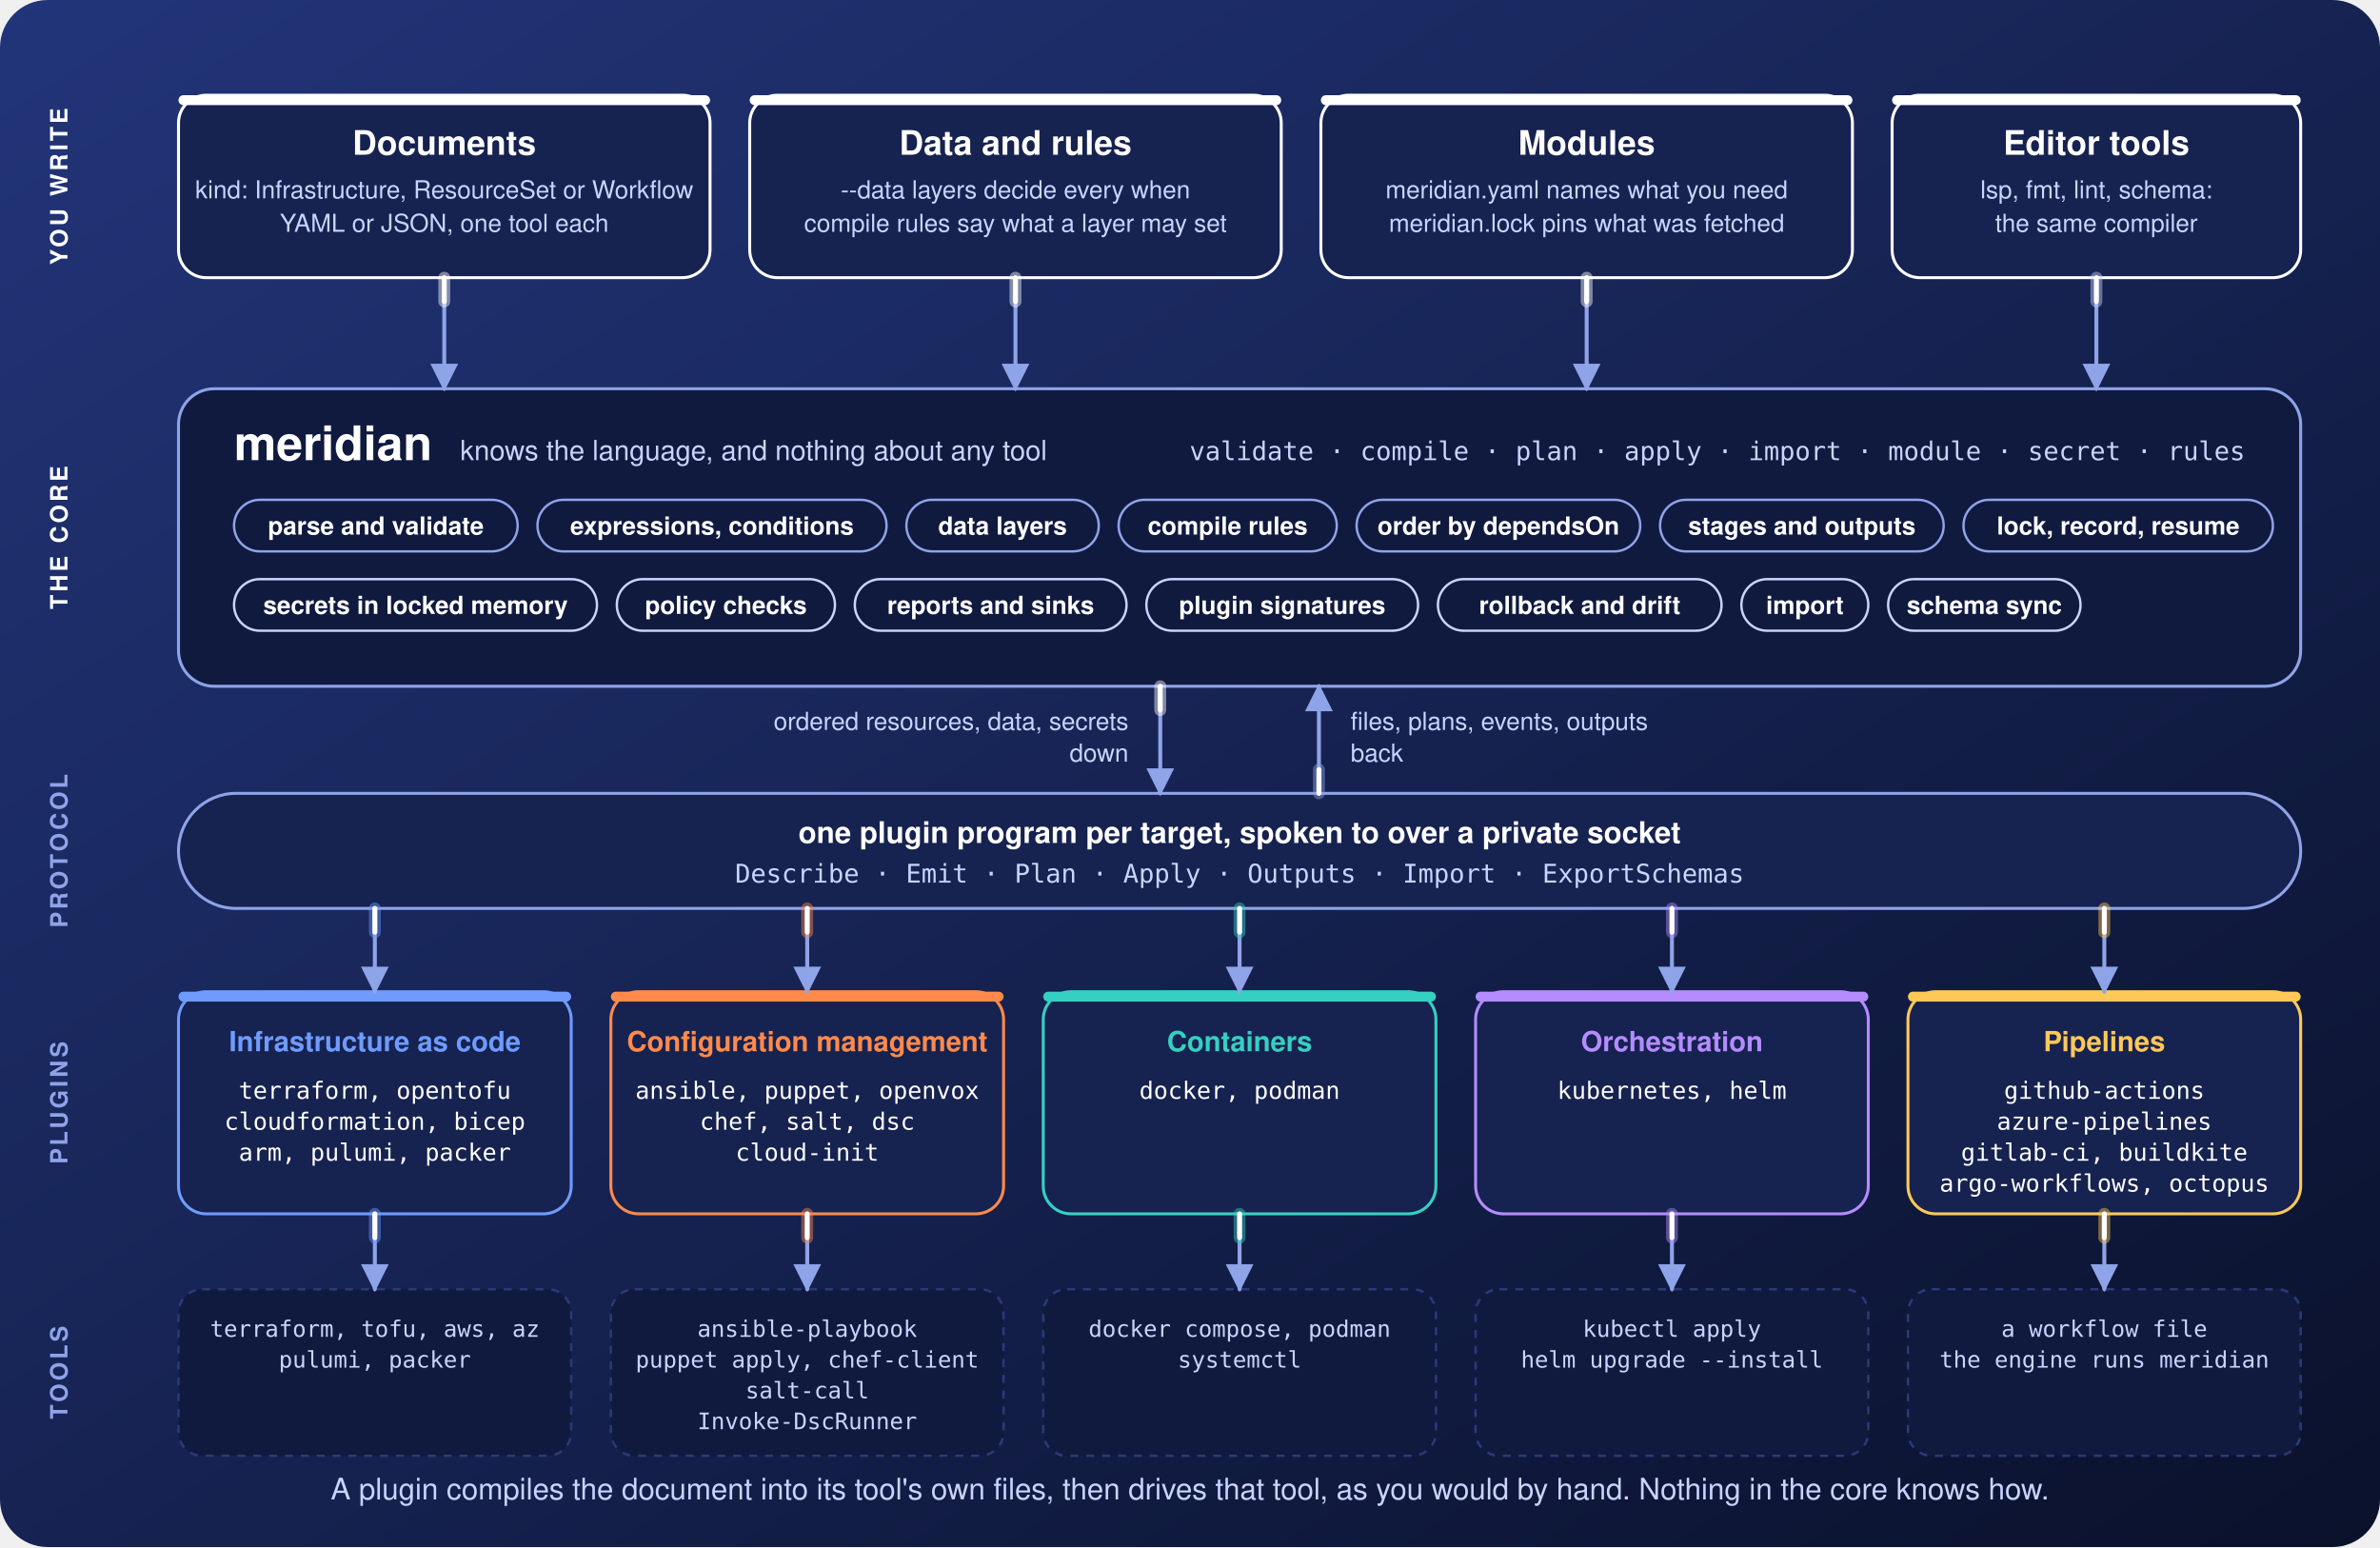
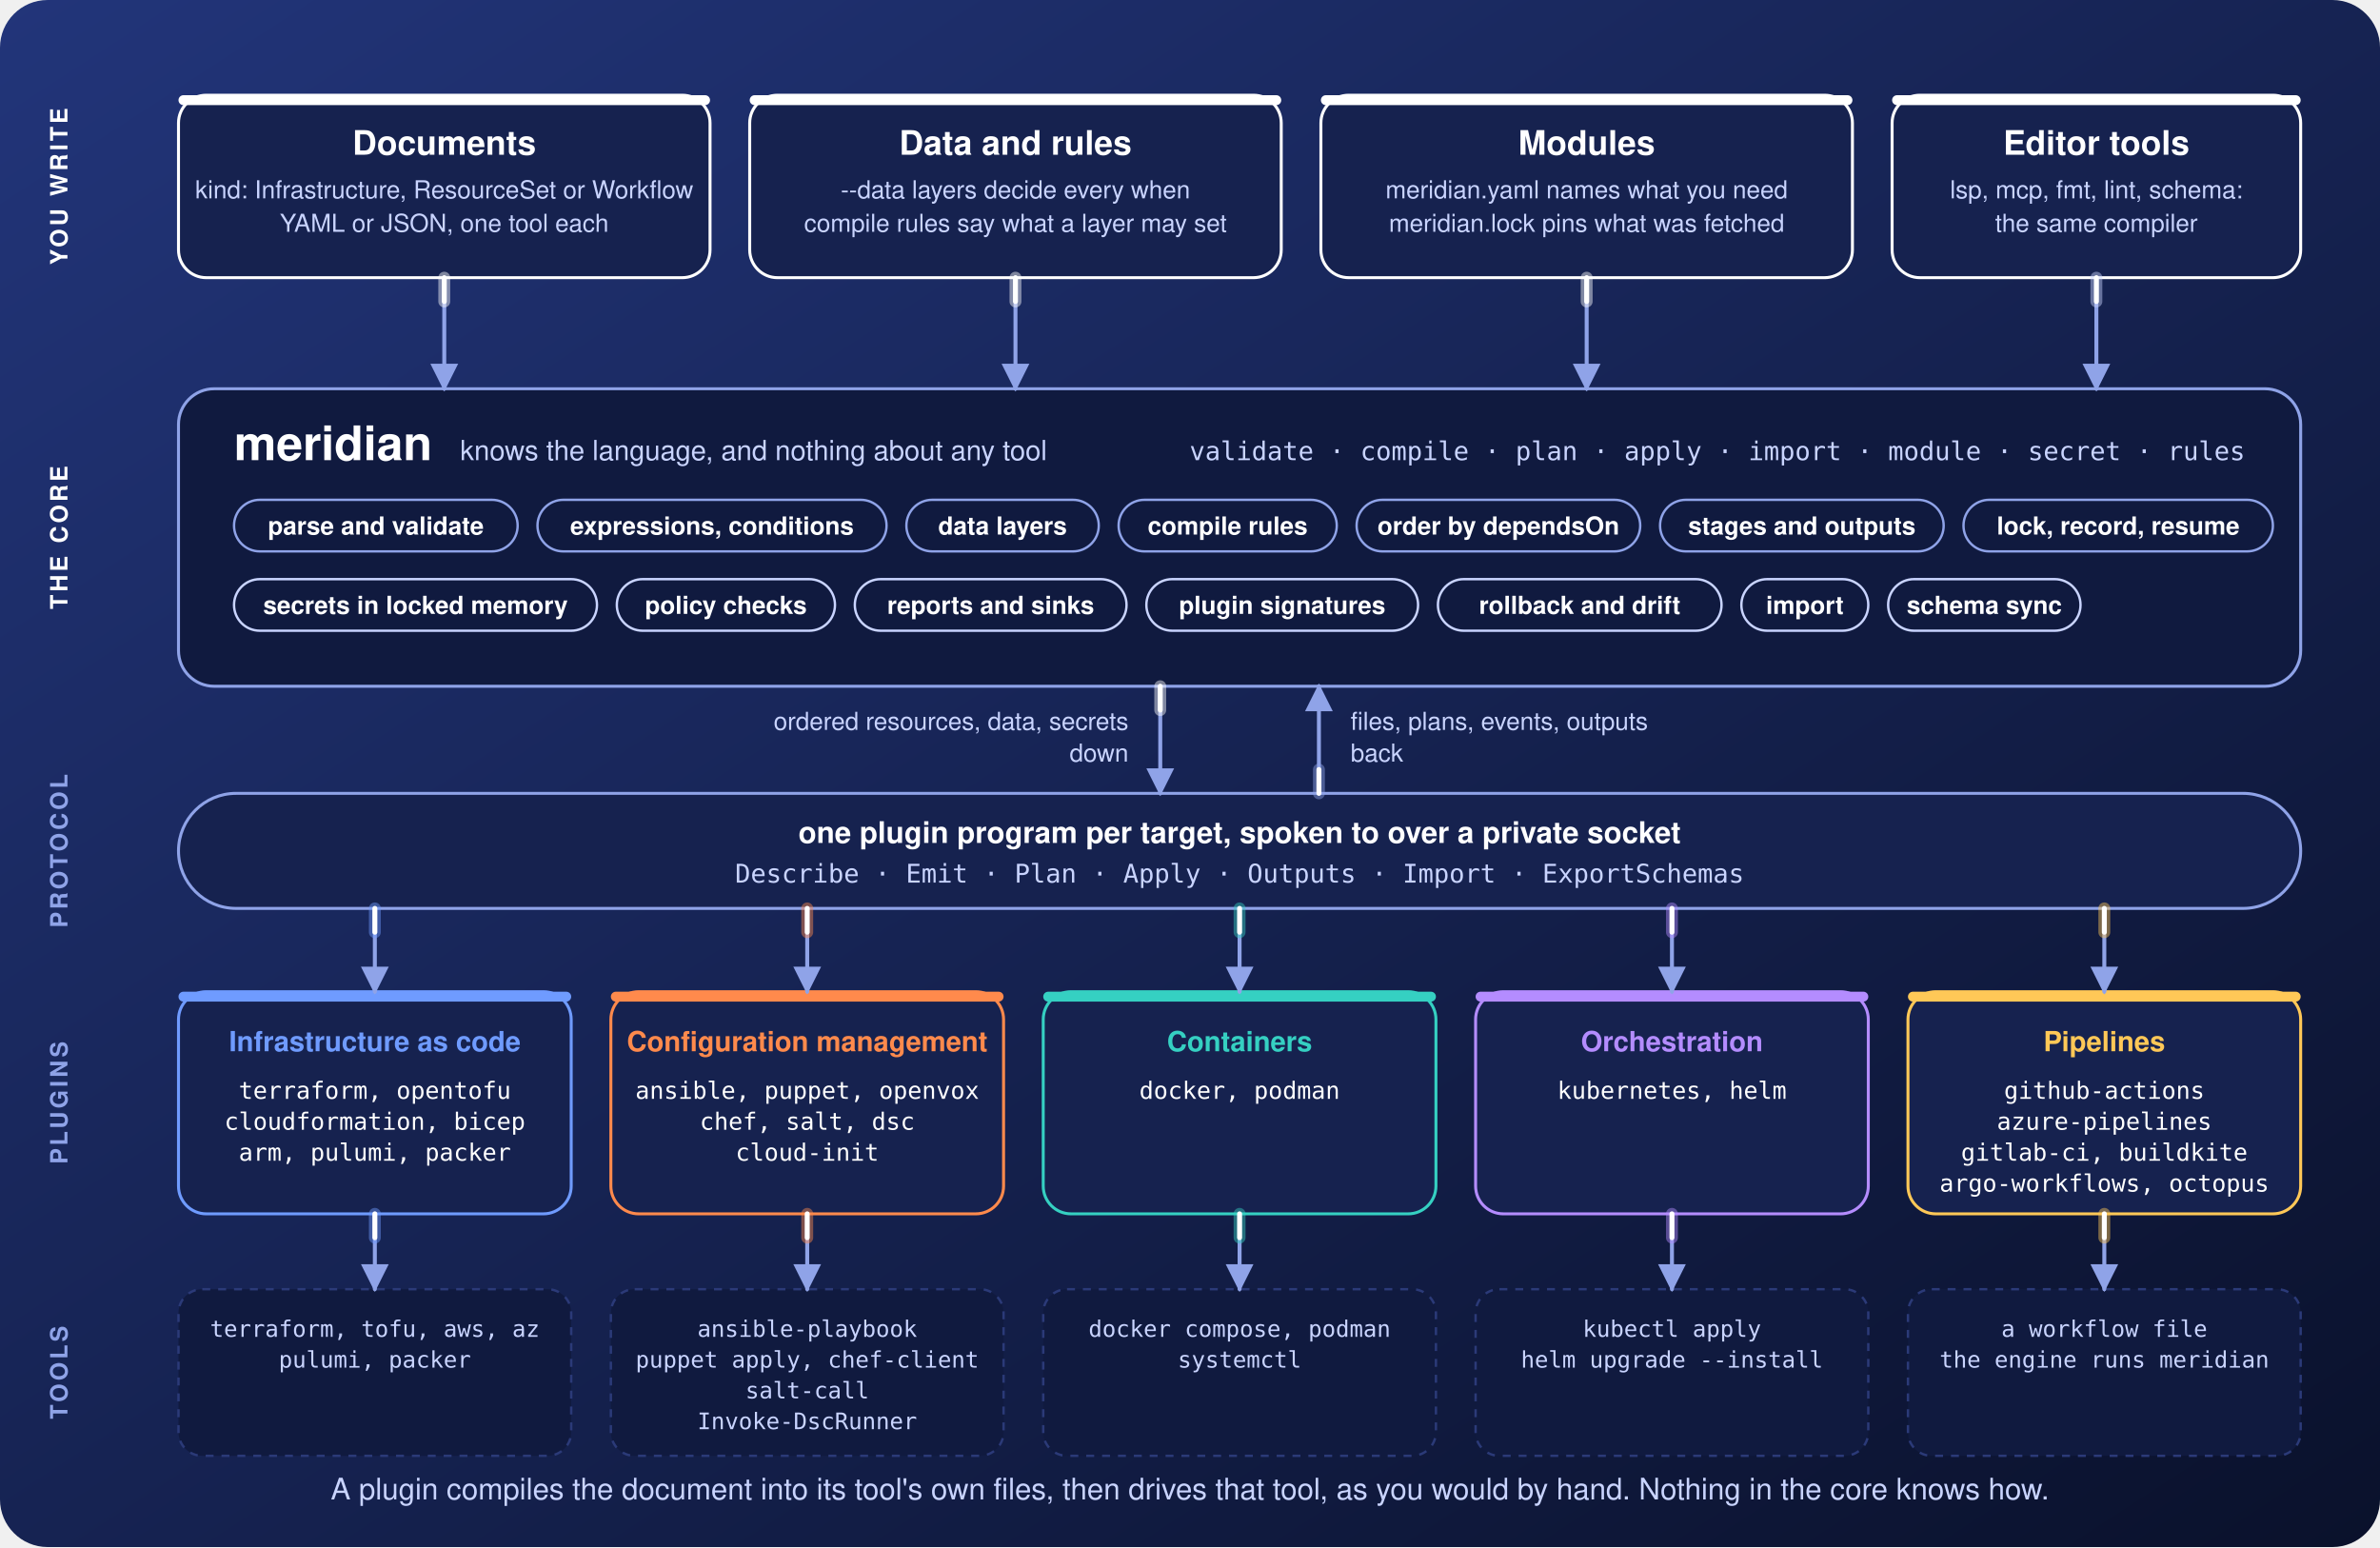
<svg xmlns="http://www.w3.org/2000/svg" viewBox="0 0 1200 780" width="1200" height="780" role="img" aria-label="Meridian architecture: documents into the core, the core to a plugin, the plugin to its tool">
  <style>.m-flow{stroke-dasharray:12 88;stroke-dashoffset:0;animation:m-travel var(--m-time,3s) linear infinite}
.m-flow.m-back{animation-direction:reverse}
.m-breathe{animation:m-breathe 3.2s ease-in-out infinite}
@keyframes m-travel{to{stroke-dashoffset:-100}}
@keyframes m-breathe{0%,100%{opacity:.45}50%{opacity:1}}
@media (prefers-reduced-motion:reduce){.m-flow{display:none}.m-breathe{animation:none;opacity:.85}}</style>
  <defs>
    <linearGradient id="g-bg" x1="0" y1="0" x2="1" y2="1">
      <stop offset="0" stop-color="#22357A" />
      <stop offset="1" stop-color="#0A112B" />
    </linearGradient>
    <marker id="g-arrow" viewBox="0 0 10 10" refX="9" refY="5" markerWidth="7" markerHeight="7" orient="auto-start-reverse">
      <path d="M0 0L10 5L0 10z" fill="#8FA3E8" />
    </marker>
  </defs>
  <rect width="1200" height="780" rx="24" fill="url(#g-bg)" />
  <text x="34" y="94" text-anchor="middle" font-family="'Segoe UI', 'Helvetica Neue', Helvetica, Arial, sans-serif" font-size="12" font-weight="700" letter-spacing="1.5" fill="#FFFFFF" transform="rotate(-90 34 94)">YOU WRITE</text>
  <rect x="90" y="48" width="268" height="92" rx="14" fill="#16224F" stroke="#FFFFFF" stroke-width="1.5" />
  <rect x="90" y="48" width="268" height="5" rx="2.5" fill="#FFFFFF" />
  <text x="224" y="78" text-anchor="middle" font-family="'Segoe UI', 'Helvetica Neue', Helvetica, Arial, sans-serif" font-size="17" font-weight="700" fill="#FFFFFF">Documents</text>
  <text x="224" y="100" text-anchor="middle" font-family="'Segoe UI', 'Helvetica Neue', Helvetica, Arial, sans-serif" font-size="12.5" font-weight="400" fill="#C9D4FF">kind: Infrastructure, ResourceSet or Workflow</text>
  <text x="224" y="116.875" text-anchor="middle" font-family="'Segoe UI', 'Helvetica Neue', Helvetica, Arial, sans-serif" font-size="12.5" font-weight="400" fill="#C9D4FF">YAML or JSON, one tool each</text>
  <rect x="378" y="48" width="268" height="92" rx="14" fill="#16224F" stroke="#FFFFFF" stroke-width="1.5" />
  <rect x="378" y="48" width="268" height="5" rx="2.5" fill="#FFFFFF" />
  <text x="512" y="78" text-anchor="middle" font-family="'Segoe UI', 'Helvetica Neue', Helvetica, Arial, sans-serif" font-size="17" font-weight="700" fill="#FFFFFF">Data and rules</text>
  <text x="512" y="100" text-anchor="middle" font-family="'Segoe UI', 'Helvetica Neue', Helvetica, Arial, sans-serif" font-size="12.5" font-weight="400" fill="#C9D4FF">--data layers decide every when</text>
  <text x="512" y="116.875" text-anchor="middle" font-family="'Segoe UI', 'Helvetica Neue', Helvetica, Arial, sans-serif" font-size="12.5" font-weight="400" fill="#C9D4FF">compile rules say what a layer may set</text>
  <rect x="666" y="48" width="268" height="92" rx="14" fill="#16224F" stroke="#FFFFFF" stroke-width="1.5" />
  <rect x="666" y="48" width="268" height="5" rx="2.5" fill="#FFFFFF" />
  <text x="800" y="78" text-anchor="middle" font-family="'Segoe UI', 'Helvetica Neue', Helvetica, Arial, sans-serif" font-size="17" font-weight="700" fill="#FFFFFF">Modules</text>
  <text x="800" y="100" text-anchor="middle" font-family="'Segoe UI', 'Helvetica Neue', Helvetica, Arial, sans-serif" font-size="12.5" font-weight="400" fill="#C9D4FF">meridian.yaml names what you need</text>
  <text x="800" y="116.875" text-anchor="middle" font-family="'Segoe UI', 'Helvetica Neue', Helvetica, Arial, sans-serif" font-size="12.5" font-weight="400" fill="#C9D4FF">meridian.lock pins what was fetched</text>
  <rect x="954" y="48" width="206" height="92" rx="14" fill="#16224F" stroke="#FFFFFF" stroke-width="1.5" />
  <rect x="954" y="48" width="206" height="5" rx="2.5" fill="#FFFFFF" />
  <text x="1057" y="78" text-anchor="middle" font-family="'Segoe UI', 'Helvetica Neue', Helvetica, Arial, sans-serif" font-size="17" font-weight="700" fill="#FFFFFF">Editor tools</text>
-   <text x="1057" y="100" text-anchor="middle" font-family="'Segoe UI', 'Helvetica Neue', Helvetica, Arial, sans-serif" font-size="12.5" font-weight="400" fill="#C9D4FF">lsp, fmt, lint, schema:</text>
+   <text x="1057" y="100" text-anchor="middle" font-family="'Segoe UI', 'Helvetica Neue', Helvetica, Arial, sans-serif" font-size="12.5" font-weight="400" fill="#C9D4FF">lsp, mcp, fmt, lint, schema:</text>
  <text x="1057" y="116.875" text-anchor="middle" font-family="'Segoe UI', 'Helvetica Neue', Helvetica, Arial, sans-serif" font-size="12.5" font-weight="400" fill="#C9D4FF">the same compiler</text>
  <text x="34" y="271" text-anchor="middle" font-family="'Segoe UI', 'Helvetica Neue', Helvetica, Arial, sans-serif" font-size="12" font-weight="700" letter-spacing="1.5" fill="#FFFFFF" transform="rotate(-90 34 271)">THE CORE</text>
  <rect x="90" y="196" width="1070" height="150" rx="18" fill="#101A3F" stroke="#8FA3E8" stroke-width="1.5" />
  <text x="118" y="232" text-anchor="start" font-family="'Segoe UI', 'Helvetica Neue', Helvetica, Arial, sans-serif" font-size="24" font-weight="700" fill="#FFFFFF">meridian</text>
  <text x="232" y="232" text-anchor="start" font-family="'Segoe UI', 'Helvetica Neue', Helvetica, Arial, sans-serif" font-size="14" font-weight="400" fill="#C9D4FF">knows the language, and nothing about any tool</text>
  <text x="1132" y="232" text-anchor="end" font-family="ui-monospace, 'Cascadia Mono', 'SF Mono', Menlo, Consolas, monospace" font-size="13" font-weight="400" fill="#C9D4FF">validate · compile · plan · apply · import · module · secret · rules</text>
  <rect x="118" y="252" width="143" height="26" rx="13" fill="#101A3F" stroke="#8FA3E8" stroke-width="1.2" />
  <text x="189.5" y="269.5" text-anchor="middle" font-family="'Segoe UI', 'Helvetica Neue', Helvetica, Arial, sans-serif" font-size="12.5" font-weight="600" fill="#FFFFFF">parse and validate</text>
  <rect x="271" y="252" width="176" height="26" rx="13" fill="#101A3F" stroke="#8FA3E8" stroke-width="1.2" />
  <text x="359" y="269.5" text-anchor="middle" font-family="'Segoe UI', 'Helvetica Neue', Helvetica, Arial, sans-serif" font-size="12.5" font-weight="600" fill="#FFFFFF">expressions, conditions</text>
  <rect x="457" y="252" width="97" height="26" rx="13" fill="#101A3F" stroke="#8FA3E8" stroke-width="1.2" />
  <text x="505.5" y="269.5" text-anchor="middle" font-family="'Segoe UI', 'Helvetica Neue', Helvetica, Arial, sans-serif" font-size="12.5" font-weight="600" fill="#FFFFFF">data layers</text>
  <rect x="564" y="252" width="110" height="26" rx="13" fill="#101A3F" stroke="#8FA3E8" stroke-width="1.2" />
  <text x="619" y="269.5" text-anchor="middle" font-family="'Segoe UI', 'Helvetica Neue', Helvetica, Arial, sans-serif" font-size="12.5" font-weight="600" fill="#FFFFFF">compile rules</text>
  <rect x="684" y="252" width="143" height="26" rx="13" fill="#101A3F" stroke="#8FA3E8" stroke-width="1.2" />
  <text x="755.5" y="269.5" text-anchor="middle" font-family="'Segoe UI', 'Helvetica Neue', Helvetica, Arial, sans-serif" font-size="12.5" font-weight="600" fill="#FFFFFF">order by dependsOn</text>
  <rect x="837" y="252" width="143" height="26" rx="13" fill="#101A3F" stroke="#8FA3E8" stroke-width="1.2" />
  <text x="908.5" y="269.5" text-anchor="middle" font-family="'Segoe UI', 'Helvetica Neue', Helvetica, Arial, sans-serif" font-size="12.5" font-weight="600" fill="#FFFFFF">stages and outputs</text>
  <rect x="990" y="252" width="156" height="26" rx="13" fill="#101A3F" stroke="#8FA3E8" stroke-width="1.2" />
  <text x="1068" y="269.5" text-anchor="middle" font-family="'Segoe UI', 'Helvetica Neue', Helvetica, Arial, sans-serif" font-size="12.5" font-weight="600" fill="#FFFFFF">lock, record, resume</text>
  <rect x="118" y="292" width="183" height="26" rx="13" fill="#101A3F" stroke="#C9D4FF" stroke-width="1.2" />
  <text x="209.5" y="309.5" text-anchor="middle" font-family="'Segoe UI', 'Helvetica Neue', Helvetica, Arial, sans-serif" font-size="12.5" font-weight="600" fill="#FFFFFF">secrets in locked memory</text>
  <rect x="311" y="292" width="110" height="26" rx="13" fill="#101A3F" stroke="#C9D4FF" stroke-width="1.2" />
  <text x="366" y="309.5" text-anchor="middle" font-family="'Segoe UI', 'Helvetica Neue', Helvetica, Arial, sans-serif" font-size="12.5" font-weight="600" fill="#FFFFFF">policy checks</text>
  <rect x="431" y="292" width="137" height="26" rx="13" fill="#101A3F" stroke="#C9D4FF" stroke-width="1.2" />
  <text x="499.5" y="309.5" text-anchor="middle" font-family="'Segoe UI', 'Helvetica Neue', Helvetica, Arial, sans-serif" font-size="12.5" font-weight="600" fill="#FFFFFF">reports and sinks</text>
  <rect x="578" y="292" width="137" height="26" rx="13" fill="#101A3F" stroke="#C9D4FF" stroke-width="1.2" />
  <text x="646.5" y="309.5" text-anchor="middle" font-family="'Segoe UI', 'Helvetica Neue', Helvetica, Arial, sans-serif" font-size="12.5" font-weight="600" fill="#FFFFFF">plugin signatures</text>
  <rect x="725" y="292" width="143" height="26" rx="13" fill="#101A3F" stroke="#C9D4FF" stroke-width="1.2" />
  <text x="796.5" y="309.5" text-anchor="middle" font-family="'Segoe UI', 'Helvetica Neue', Helvetica, Arial, sans-serif" font-size="12.5" font-weight="600" fill="#FFFFFF">rollback and drift</text>
  <rect x="878" y="292" width="64" height="26" rx="13" fill="#101A3F" stroke="#C9D4FF" stroke-width="1.2" />
  <text x="910" y="309.5" text-anchor="middle" font-family="'Segoe UI', 'Helvetica Neue', Helvetica, Arial, sans-serif" font-size="12.5" font-weight="600" fill="#FFFFFF">import</text>
  <rect x="952" y="292" width="97" height="26" rx="13" fill="#101A3F" stroke="#C9D4FF" stroke-width="1.2" />
  <text x="1000.5" y="309.5" text-anchor="middle" font-family="'Segoe UI', 'Helvetica Neue', Helvetica, Arial, sans-serif" font-size="12.5" font-weight="600" fill="#FFFFFF">schema sync</text>
  <path d="M224 140L224 196" fill="none" stroke="#8FA3E8" stroke-width="2" stroke-linecap="round" marker-end="url(#g-arrow)" />
  <path d="M224 140L224 196" fill="none" stroke="#FFFFFF" stroke-width="6" stroke-linecap="round" opacity=".45" pathLength="100" class="m-flow" style="--m-time:3s;animation-delay:-0s" />
  <path d="M224 140L224 196" fill="none" stroke="#FFFFFF" stroke-width="2.5" stroke-linecap="round" pathLength="100" class="m-flow" style="--m-time:3s;animation-delay:-0s" />
  <path d="M512 140L512 196" fill="none" stroke="#8FA3E8" stroke-width="2" stroke-linecap="round" marker-end="url(#g-arrow)" />
  <path d="M512 140L512 196" fill="none" stroke="#FFFFFF" stroke-width="6" stroke-linecap="round" opacity=".45" pathLength="100" class="m-flow" style="--m-time:3s;animation-delay:-0.9s" />
  <path d="M512 140L512 196" fill="none" stroke="#FFFFFF" stroke-width="2.5" stroke-linecap="round" pathLength="100" class="m-flow" style="--m-time:3s;animation-delay:-0.9s" />
  <path d="M800 140L800 196" fill="none" stroke="#8FA3E8" stroke-width="2" stroke-linecap="round" marker-end="url(#g-arrow)" />
  <path d="M800 140L800 196" fill="none" stroke="#FFFFFF" stroke-width="6" stroke-linecap="round" opacity=".45" pathLength="100" class="m-flow" style="--m-time:3s;animation-delay:-1.8s" />
  <path d="M800 140L800 196" fill="none" stroke="#FFFFFF" stroke-width="2.5" stroke-linecap="round" pathLength="100" class="m-flow" style="--m-time:3s;animation-delay:-1.8s" />
  <path d="M1057 140L1057 196" fill="none" stroke="#8FA3E8" stroke-width="2" stroke-linecap="round" marker-end="url(#g-arrow)" />
  <path d="M1057 140L1057 196" fill="none" stroke="#C9D4FF" stroke-width="6" stroke-linecap="round" opacity=".45" pathLength="100" class="m-flow" style="--m-time:4s;animation-delay:-2.7s" />
  <path d="M1057 140L1057 196" fill="none" stroke="#FFFFFF" stroke-width="2.5" stroke-linecap="round" pathLength="100" class="m-flow" style="--m-time:4s;animation-delay:-2.7s" />
  <text x="34" y="429" text-anchor="middle" font-family="'Segoe UI', 'Helvetica Neue', Helvetica, Arial, sans-serif" font-size="12" font-weight="700" letter-spacing="1.5" fill="#8FA3E8" transform="rotate(-90 34 429)">PROTOCOL</text>
  <rect x="90" y="400" width="1070" height="58" rx="29" fill="#16224F" stroke="#8FA3E8" stroke-width="1.5" />
  <text x="625" y="425" text-anchor="middle" font-family="'Segoe UI', 'Helvetica Neue', Helvetica, Arial, sans-serif" font-size="15" font-weight="600" fill="#FFFFFF">one plugin program per target, spoken to over a private socket</text>
  <text x="625" y="445" text-anchor="middle" font-family="ui-monospace, 'Cascadia Mono', 'SF Mono', Menlo, Consolas, monospace" font-size="13" font-weight="400" fill="#C9D4FF">Describe · Emit · Plan · Apply · Outputs · Import · ExportSchemas</text>
  <path d="M585 346L585 400" fill="none" stroke="#8FA3E8" stroke-width="2" stroke-linecap="round" marker-end="url(#g-arrow)" />
  <path d="M585 346L585 400" fill="none" stroke="#FFFFFF" stroke-width="6" stroke-linecap="round" opacity=".45" pathLength="100" class="m-flow" style="--m-time:3s;animation-delay:-0.4s" />
  <path d="M585 346L585 400" fill="none" stroke="#FFFFFF" stroke-width="2.5" stroke-linecap="round" pathLength="100" class="m-flow" style="--m-time:3s;animation-delay:-0.4s" />
  <path d="M665 400L665 346" fill="none" stroke="#8FA3E8" stroke-width="2" stroke-linecap="round" marker-end="url(#g-arrow)" />
  <path d="M665 400L665 346" fill="none" stroke="#8FA3E8" stroke-width="6" stroke-linecap="round" opacity=".45" pathLength="100" class="m-flow" style="--m-time:3s;animation-delay:-1.6s" />
  <path d="M665 400L665 346" fill="none" stroke="#FFFFFF" stroke-width="2.5" stroke-linecap="round" pathLength="100" class="m-flow" style="--m-time:3s;animation-delay:-1.6s" />
  <text x="569" y="368" text-anchor="end" font-family="'Segoe UI', 'Helvetica Neue', Helvetica, Arial, sans-serif" font-size="12.5" font-weight="400" fill="#C9D4FF">ordered resources, data, secrets</text>
  <text x="681" y="368" text-anchor="start" font-family="'Segoe UI', 'Helvetica Neue', Helvetica, Arial, sans-serif" font-size="12.5" font-weight="400" fill="#C9D4FF">files, plans, events, outputs</text>
  <text x="569" y="384" text-anchor="end" font-family="'Segoe UI', 'Helvetica Neue', Helvetica, Arial, sans-serif" font-size="12.5" font-weight="400" fill="#C9D4FF">down</text>
  <text x="681" y="384" text-anchor="start" font-family="'Segoe UI', 'Helvetica Neue', Helvetica, Arial, sans-serif" font-size="12.5" font-weight="400" fill="#C9D4FF">back</text>
  <text x="34" y="556" text-anchor="middle" font-family="'Segoe UI', 'Helvetica Neue', Helvetica, Arial, sans-serif" font-size="12" font-weight="700" letter-spacing="1.5" fill="#8FA3E8" transform="rotate(-90 34 556)">PLUGINS</text>
  <text x="34" y="692" text-anchor="middle" font-family="'Segoe UI', 'Helvetica Neue', Helvetica, Arial, sans-serif" font-size="12" font-weight="700" letter-spacing="1.5" fill="#8FA3E8" transform="rotate(-90 34 692)">TOOLS</text>
  <rect x="90" y="500" width="198" height="112" rx="14" fill="#16224F" stroke="#6F9BFF" stroke-width="1.5" />
  <rect x="90" y="500" width="198" height="5" rx="2.5" fill="#6F9BFF" />
  <text x="189" y="530" text-anchor="middle" font-family="'Segoe UI', 'Helvetica Neue', Helvetica, Arial, sans-serif" font-size="14" font-weight="700" fill="#6F9BFF">Infrastructure as code</text>
  <text x="189" y="554" text-anchor="middle" font-family="ui-monospace, 'Cascadia Mono', 'SF Mono', Menlo, Consolas, monospace" font-size="12" font-weight="400" fill="#FFFFFF">terraform, opentofu</text>
  <text x="189" y="569.6" text-anchor="middle" font-family="ui-monospace, 'Cascadia Mono', 'SF Mono', Menlo, Consolas, monospace" font-size="12" font-weight="400" fill="#FFFFFF">cloudformation, bicep</text>
  <text x="189" y="585.2" text-anchor="middle" font-family="ui-monospace, 'Cascadia Mono', 'SF Mono', Menlo, Consolas, monospace" font-size="12" font-weight="400" fill="#FFFFFF">arm, pulumi, packer</text>
  <path d="M189 458L189 500" fill="none" stroke="#8FA3E8" stroke-width="2" stroke-linecap="round" marker-end="url(#g-arrow)" />
  <path d="M189 458L189 500" fill="none" stroke="#6F9BFF" stroke-width="6" stroke-linecap="round" opacity=".45" pathLength="100" class="m-flow" style="--m-time:3s;animation-delay:-0s" />
  <path d="M189 458L189 500" fill="none" stroke="#FFFFFF" stroke-width="2.5" stroke-linecap="round" pathLength="100" class="m-flow" style="--m-time:3s;animation-delay:-0s" />
  <rect x="90" y="650" width="198" height="84" rx="12" fill="#101A3F" stroke="#2B3A78" stroke-width="1.2" stroke-dasharray="4 4" />
  <text x="189" y="674" text-anchor="middle" font-family="ui-monospace, 'Cascadia Mono', 'SF Mono', Menlo, Consolas, monospace" font-size="11.5" font-weight="400" fill="#C9D4FF">terraform, tofu, aws, az</text>
  <text x="189" y="689.525" text-anchor="middle" font-family="ui-monospace, 'Cascadia Mono', 'SF Mono', Menlo, Consolas, monospace" font-size="11.5" font-weight="400" fill="#C9D4FF">pulumi, packer</text>
  <path d="M189 612L189 650" fill="none" stroke="#8FA3E8" stroke-width="2" stroke-linecap="round" marker-end="url(#g-arrow)" />
  <path d="M189 612L189 650" fill="none" stroke="#6F9BFF" stroke-width="6" stroke-linecap="round" opacity=".45" pathLength="100" class="m-flow" style="--m-time:3s;animation-delay:-1.5s" />
  <path d="M189 612L189 650" fill="none" stroke="#FFFFFF" stroke-width="2.5" stroke-linecap="round" pathLength="100" class="m-flow" style="--m-time:3s;animation-delay:-1.5s" />
  <rect x="308" y="500" width="198" height="112" rx="14" fill="#16224F" stroke="#FF8A4C" stroke-width="1.5" />
  <rect x="308" y="500" width="198" height="5" rx="2.5" fill="#FF8A4C" />
  <text x="407" y="530" text-anchor="middle" font-family="'Segoe UI', 'Helvetica Neue', Helvetica, Arial, sans-serif" font-size="14" font-weight="700" fill="#FF8A4C">Configuration management</text>
  <text x="407" y="554" text-anchor="middle" font-family="ui-monospace, 'Cascadia Mono', 'SF Mono', Menlo, Consolas, monospace" font-size="12" font-weight="400" fill="#FFFFFF">ansible, puppet, openvox</text>
  <text x="407" y="569.6" text-anchor="middle" font-family="ui-monospace, 'Cascadia Mono', 'SF Mono', Menlo, Consolas, monospace" font-size="12" font-weight="400" fill="#FFFFFF">chef, salt, dsc</text>
  <text x="407" y="585.2" text-anchor="middle" font-family="ui-monospace, 'Cascadia Mono', 'SF Mono', Menlo, Consolas, monospace" font-size="12" font-weight="400" fill="#FFFFFF">cloud-init</text>
  <path d="M407 458L407 500" fill="none" stroke="#8FA3E8" stroke-width="2" stroke-linecap="round" marker-end="url(#g-arrow)" />
  <path d="M407 458L407 500" fill="none" stroke="#FF8A4C" stroke-width="6" stroke-linecap="round" opacity=".45" pathLength="100" class="m-flow" style="--m-time:3s;animation-delay:-0.7s" />
  <path d="M407 458L407 500" fill="none" stroke="#FFFFFF" stroke-width="2.5" stroke-linecap="round" pathLength="100" class="m-flow" style="--m-time:3s;animation-delay:-0.7s" />
  <rect x="308" y="650" width="198" height="84" rx="12" fill="#101A3F" stroke="#2B3A78" stroke-width="1.2" stroke-dasharray="4 4" />
  <text x="407" y="674" text-anchor="middle" font-family="ui-monospace, 'Cascadia Mono', 'SF Mono', Menlo, Consolas, monospace" font-size="11.5" font-weight="400" fill="#C9D4FF">ansible-playbook</text>
  <text x="407" y="689.525" text-anchor="middle" font-family="ui-monospace, 'Cascadia Mono', 'SF Mono', Menlo, Consolas, monospace" font-size="11.5" font-weight="400" fill="#C9D4FF">puppet apply, chef-client</text>
  <text x="407" y="705.05" text-anchor="middle" font-family="ui-monospace, 'Cascadia Mono', 'SF Mono', Menlo, Consolas, monospace" font-size="11.5" font-weight="400" fill="#C9D4FF">salt-call</text>
  <text x="407" y="720.575" text-anchor="middle" font-family="ui-monospace, 'Cascadia Mono', 'SF Mono', Menlo, Consolas, monospace" font-size="11.5" font-weight="400" fill="#C9D4FF">Invoke-DscRunner</text>
  <path d="M407 612L407 650" fill="none" stroke="#8FA3E8" stroke-width="2" stroke-linecap="round" marker-end="url(#g-arrow)" />
  <path d="M407 612L407 650" fill="none" stroke="#FF8A4C" stroke-width="6" stroke-linecap="round" opacity=".45" pathLength="100" class="m-flow" style="--m-time:3s;animation-delay:-2.2s" />
  <path d="M407 612L407 650" fill="none" stroke="#FFFFFF" stroke-width="2.5" stroke-linecap="round" pathLength="100" class="m-flow" style="--m-time:3s;animation-delay:-2.2s" />
  <rect x="526" y="500" width="198" height="112" rx="14" fill="#16224F" stroke="#35D0C2" stroke-width="1.5" />
  <rect x="526" y="500" width="198" height="5" rx="2.5" fill="#35D0C2" />
  <text x="625" y="530" text-anchor="middle" font-family="'Segoe UI', 'Helvetica Neue', Helvetica, Arial, sans-serif" font-size="14" font-weight="700" fill="#35D0C2">Containers</text>
  <text x="625" y="554" text-anchor="middle" font-family="ui-monospace, 'Cascadia Mono', 'SF Mono', Menlo, Consolas, monospace" font-size="12" font-weight="400" fill="#FFFFFF">docker, podman</text>
  <path d="M625 458L625 500" fill="none" stroke="#8FA3E8" stroke-width="2" stroke-linecap="round" marker-end="url(#g-arrow)" />
  <path d="M625 458L625 500" fill="none" stroke="#35D0C2" stroke-width="6" stroke-linecap="round" opacity=".45" pathLength="100" class="m-flow" style="--m-time:3s;animation-delay:-1.4s" />
  <path d="M625 458L625 500" fill="none" stroke="#FFFFFF" stroke-width="2.5" stroke-linecap="round" pathLength="100" class="m-flow" style="--m-time:3s;animation-delay:-1.4s" />
  <rect x="526" y="650" width="198" height="84" rx="12" fill="#101A3F" stroke="#2B3A78" stroke-width="1.2" stroke-dasharray="4 4" />
  <text x="625" y="674" text-anchor="middle" font-family="ui-monospace, 'Cascadia Mono', 'SF Mono', Menlo, Consolas, monospace" font-size="11.5" font-weight="400" fill="#C9D4FF">docker compose, podman</text>
  <text x="625" y="689.525" text-anchor="middle" font-family="ui-monospace, 'Cascadia Mono', 'SF Mono', Menlo, Consolas, monospace" font-size="11.5" font-weight="400" fill="#C9D4FF">systemctl</text>
  <path d="M625 612L625 650" fill="none" stroke="#8FA3E8" stroke-width="2" stroke-linecap="round" marker-end="url(#g-arrow)" />
  <path d="M625 612L625 650" fill="none" stroke="#35D0C2" stroke-width="6" stroke-linecap="round" opacity=".45" pathLength="100" class="m-flow" style="--m-time:3s;animation-delay:-2.9s" />
  <path d="M625 612L625 650" fill="none" stroke="#FFFFFF" stroke-width="2.5" stroke-linecap="round" pathLength="100" class="m-flow" style="--m-time:3s;animation-delay:-2.9s" />
  <rect x="744" y="500" width="198" height="112" rx="14" fill="#16224F" stroke="#B48CFF" stroke-width="1.5" />
  <rect x="744" y="500" width="198" height="5" rx="2.5" fill="#B48CFF" />
  <text x="843" y="530" text-anchor="middle" font-family="'Segoe UI', 'Helvetica Neue', Helvetica, Arial, sans-serif" font-size="14" font-weight="700" fill="#B48CFF">Orchestration</text>
  <text x="843" y="554" text-anchor="middle" font-family="ui-monospace, 'Cascadia Mono', 'SF Mono', Menlo, Consolas, monospace" font-size="12" font-weight="400" fill="#FFFFFF">kubernetes, helm</text>
  <path d="M843 458L843 500" fill="none" stroke="#8FA3E8" stroke-width="2" stroke-linecap="round" marker-end="url(#g-arrow)" />
  <path d="M843 458L843 500" fill="none" stroke="#B48CFF" stroke-width="6" stroke-linecap="round" opacity=".45" pathLength="100" class="m-flow" style="--m-time:3s;animation-delay:-2.1s" />
  <path d="M843 458L843 500" fill="none" stroke="#FFFFFF" stroke-width="2.5" stroke-linecap="round" pathLength="100" class="m-flow" style="--m-time:3s;animation-delay:-2.1s" />
  <rect x="744" y="650" width="198" height="84" rx="12" fill="#101A3F" stroke="#2B3A78" stroke-width="1.2" stroke-dasharray="4 4" />
  <text x="843" y="674" text-anchor="middle" font-family="ui-monospace, 'Cascadia Mono', 'SF Mono', Menlo, Consolas, monospace" font-size="11.5" font-weight="400" fill="#C9D4FF">kubectl apply</text>
  <text x="843" y="689.525" text-anchor="middle" font-family="ui-monospace, 'Cascadia Mono', 'SF Mono', Menlo, Consolas, monospace" font-size="11.5" font-weight="400" fill="#C9D4FF">helm upgrade --install</text>
  <path d="M843 612L843 650" fill="none" stroke="#8FA3E8" stroke-width="2" stroke-linecap="round" marker-end="url(#g-arrow)" />
  <path d="M843 612L843 650" fill="none" stroke="#B48CFF" stroke-width="6" stroke-linecap="round" opacity=".45" pathLength="100" class="m-flow" style="--m-time:3s;animation-delay:-3.6s" />
  <path d="M843 612L843 650" fill="none" stroke="#FFFFFF" stroke-width="2.5" stroke-linecap="round" pathLength="100" class="m-flow" style="--m-time:3s;animation-delay:-3.6s" />
  <rect x="962" y="500" width="198" height="112" rx="14" fill="#16224F" stroke="#FFC857" stroke-width="1.5" />
  <rect x="962" y="500" width="198" height="5" rx="2.5" fill="#FFC857" />
  <text x="1061" y="530" text-anchor="middle" font-family="'Segoe UI', 'Helvetica Neue', Helvetica, Arial, sans-serif" font-size="14" font-weight="700" fill="#FFC857">Pipelines</text>
  <text x="1061" y="554" text-anchor="middle" font-family="ui-monospace, 'Cascadia Mono', 'SF Mono', Menlo, Consolas, monospace" font-size="12" font-weight="400" fill="#FFFFFF">github-actions</text>
  <text x="1061" y="569.6" text-anchor="middle" font-family="ui-monospace, 'Cascadia Mono', 'SF Mono', Menlo, Consolas, monospace" font-size="12" font-weight="400" fill="#FFFFFF">azure-pipelines</text>
  <text x="1061" y="585.2" text-anchor="middle" font-family="ui-monospace, 'Cascadia Mono', 'SF Mono', Menlo, Consolas, monospace" font-size="12" font-weight="400" fill="#FFFFFF">gitlab-ci, buildkite</text>
  <text x="1061" y="600.8" text-anchor="middle" font-family="ui-monospace, 'Cascadia Mono', 'SF Mono', Menlo, Consolas, monospace" font-size="12" font-weight="400" fill="#FFFFFF">argo-workflows, octopus</text>
  <path d="M1061 458L1061 500" fill="none" stroke="#8FA3E8" stroke-width="2" stroke-linecap="round" marker-end="url(#g-arrow)" />
  <path d="M1061 458L1061 500" fill="none" stroke="#FFC857" stroke-width="6" stroke-linecap="round" opacity=".45" pathLength="100" class="m-flow" style="--m-time:3s;animation-delay:-2.8s" />
  <path d="M1061 458L1061 500" fill="none" stroke="#FFFFFF" stroke-width="2.5" stroke-linecap="round" pathLength="100" class="m-flow" style="--m-time:3s;animation-delay:-2.8s" />
  <rect x="962" y="650" width="198" height="84" rx="12" fill="#101A3F" stroke="#2B3A78" stroke-width="1.2" stroke-dasharray="4 4" />
  <text x="1061" y="674" text-anchor="middle" font-family="ui-monospace, 'Cascadia Mono', 'SF Mono', Menlo, Consolas, monospace" font-size="11.5" font-weight="400" fill="#C9D4FF">a workflow file</text>
  <text x="1061" y="689.525" text-anchor="middle" font-family="ui-monospace, 'Cascadia Mono', 'SF Mono', Menlo, Consolas, monospace" font-size="11.5" font-weight="400" fill="#C9D4FF">the engine runs meridian</text>
  <path d="M1061 612L1061 650" fill="none" stroke="#8FA3E8" stroke-width="2" stroke-linecap="round" marker-end="url(#g-arrow)" />
  <path d="M1061 612L1061 650" fill="none" stroke="#FFC857" stroke-width="6" stroke-linecap="round" opacity=".45" pathLength="100" class="m-flow" style="--m-time:3s;animation-delay:-4.3s" />
  <path d="M1061 612L1061 650" fill="none" stroke="#FFFFFF" stroke-width="2.5" stroke-linecap="round" pathLength="100" class="m-flow" style="--m-time:3s;animation-delay:-4.3s" />
  <text x="600" y="756" text-anchor="middle" font-family="'Segoe UI', 'Helvetica Neue', Helvetica, Arial, sans-serif" font-size="15" font-weight="400" fill="#C9D4FF">A plugin compiles the document into its tool's own files, then drives that tool, as you would by hand. Nothing in the core knows how.</text>
</svg>
